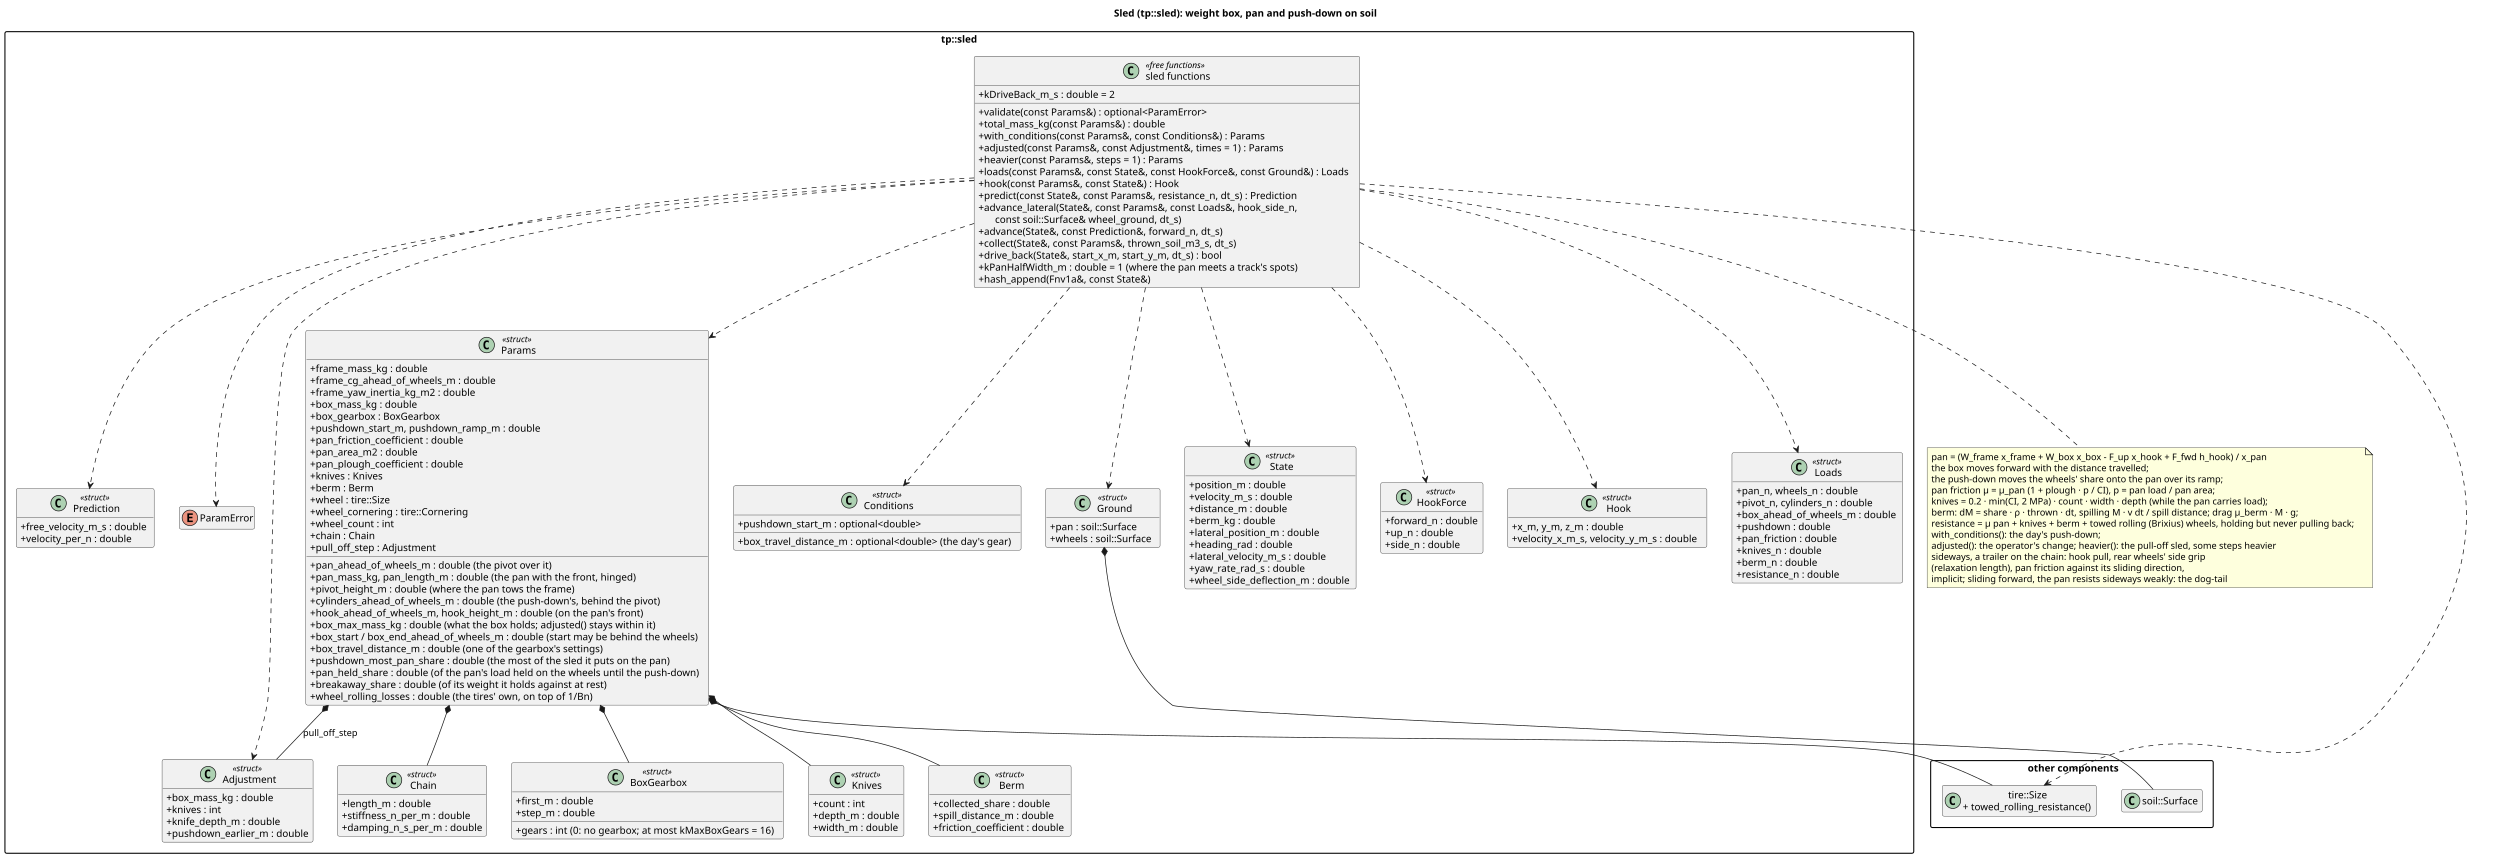
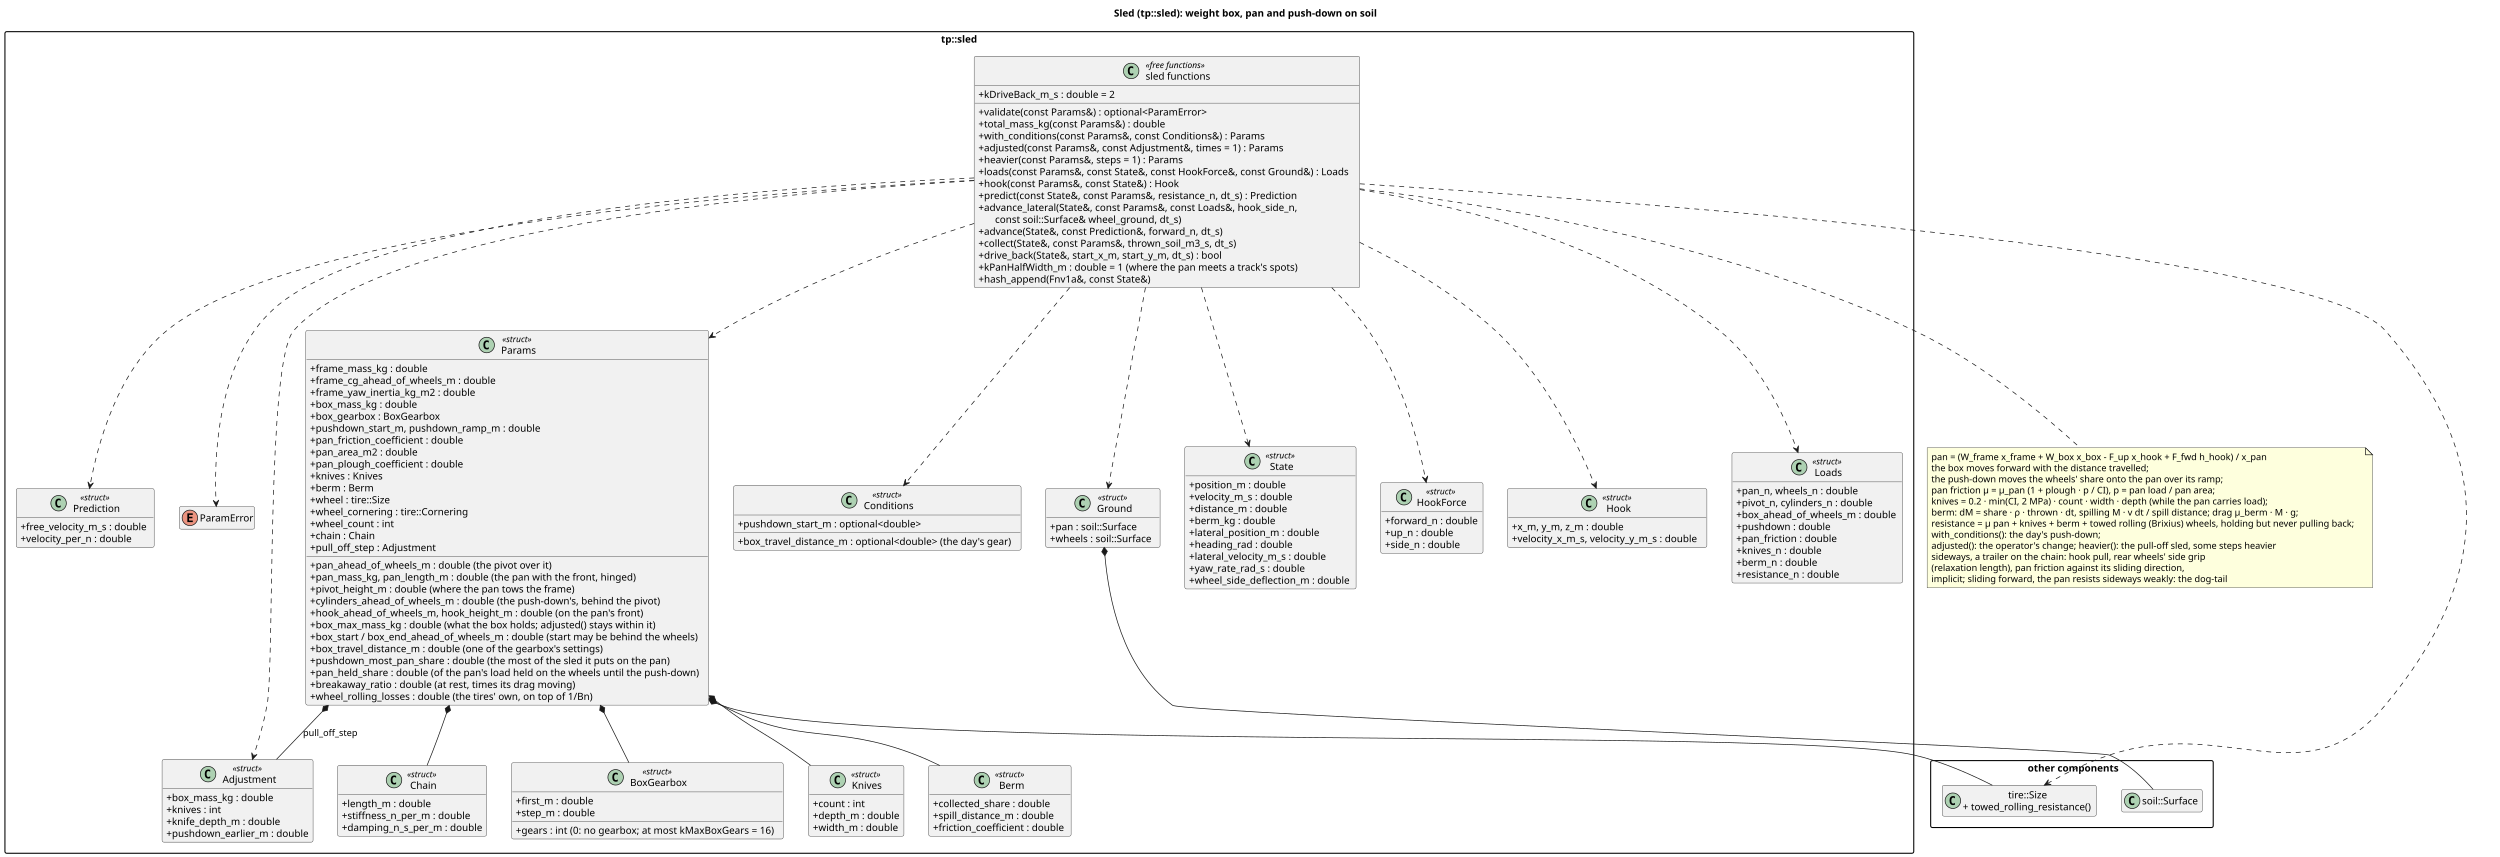
<svg xmlns="http://www.w3.org/2000/svg" contentStyleType="text/css" height="1216px" preserveAspectRatio="none" style="width:3548px;height:1216px;background:#FFFFFF;" version="1.1" viewBox="0 0 3548 1216" width="3548px" zoomAndPan="magnify">
  <defs />
  <g>
    <text fill="#000000" font-family="sans-serif" font-size="14" font-weight="bold" lengthAdjust="spacing" textLength="372.244" x="1580.918" y="23.562">Sled (tp::sled): weight box, pan and push-down on soil</text>
    <g id="cluster_other components">
      <rect fill="none" height="95" rx="2.5" ry="2.5" style="stroke:#000000;stroke-width:1.5;" width="401" x="2740" y="1079.439" />
      <text fill="#000000" font-family="sans-serif" font-size="14" font-weight="bold" lengthAdjust="spacing" textLength="125.535" x="2877.732" y="1095.002">other components</text>
    </g>
    <g id="cluster_tp::sled">
      <rect fill="none" height="1166" rx="2.5" ry="2.5" style="stroke:#000000;stroke-width:1.5;" width="2709" x="7" y="44.94" />
      <text fill="#000000" font-family="sans-serif" font-size="14" font-weight="bold" lengthAdjust="spacing" textLength="52.103" x="1335.448" y="60.502">tp::sled</text>
    </g>
    <g id="elem_Surface">
      <rect codeLine="7" fill="#F1F1F1" height="32" id="Surface" rx="2.5" ry="2.5" style="stroke:#181818;stroke-width:0.5;" width="114.366" x="3011" y="1120.439" />
      <ellipse cx="3026" cy="1136.439" fill="#ADD1B2" rx="11" ry="11" style="stroke:#181818;stroke-width:1.0;" />
      <path d="M3028.969,1142.08 Q3028.391,1142.377 3027.75,1142.518 Q3027.109,1142.674 3026.406,1142.674 Q3023.906,1142.674 3022.578,1141.033 Q3021.266,1139.377 3021.266,1136.252 Q3021.266,1133.127 3022.578,1131.471 Q3023.906,1129.814 3026.406,1129.814 Q3027.109,1129.814 3027.75,1129.971 Q3028.406,1130.127 3028.969,1130.424 L3028.969,1133.143 Q3028.344,1132.564 3027.75,1132.299 Q3027.156,1132.018 3026.531,1132.018 Q3025.188,1132.018 3024.5,1133.096 Q3023.812,1134.158 3023.812,1136.252 Q3023.812,1138.346 3024.5,1139.424 Q3025.188,1140.486 3026.531,1140.486 Q3027.156,1140.486 3027.75,1140.221 Q3028.344,1139.939 3028.969,1139.361 L3028.969,1142.08 Z " fill="#000000" />
      <text fill="#000000" font-family="sans-serif" font-size="14" lengthAdjust="spacing" textLength="82.366" x="3040" y="1141.532">soil::Surface</text>
    </g>
    <g id="elem_Tire">
      <rect codeLine="8" fill="#F1F1F1" height="43.879" id="Tire" rx="2.5" ry="2.5" style="stroke:#181818;stroke-width:0.5;" width="218.519" x="2756.5" y="1114.439" />
      <ellipse cx="2771.5" cy="1136.379" fill="#ADD1B2" rx="11" ry="11" style="stroke:#181818;stroke-width:1.0;" />
      <path d="M2774.469,1142.02 Q2773.891,1142.316 2773.25,1142.457 Q2772.609,1142.613 2771.906,1142.613 Q2769.406,1142.613 2768.078,1140.973 Q2766.766,1139.316 2766.766,1136.191 Q2766.766,1133.066 2768.078,1131.41 Q2769.406,1129.754 2771.906,1129.754 Q2772.609,1129.754 2773.25,1129.91 Q2773.906,1130.066 2774.469,1130.363 L2774.469,1133.082 Q2773.844,1132.504 2773.25,1132.238 Q2772.656,1131.957 2772.031,1131.957 Q2770.688,1131.957 2770,1133.035 Q2769.312,1134.098 2769.312,1136.191 Q2769.312,1138.285 2770,1139.363 Q2770.688,1140.426 2772.031,1140.426 Q2772.656,1140.426 2773.25,1140.16 Q2773.844,1139.879 2774.469,1139.301 L2774.469,1142.02 Z " fill="#000000" />
      <text fill="#000000" font-family="sans-serif" font-size="14" lengthAdjust="spacing" textLength="57.736" x="2849.891" y="1133.002">tire::Size</text>
      <text fill="#000000" font-family="sans-serif" font-size="14" lengthAdjust="spacing" textLength="186.519" x="2785.5" y="1149.941">+ towed_rolling_resistance()</text>
    </g>
    <g id="elem_Params">
      <rect codeLine="12" fill="#F1F1F1" height="531.764" id="Params" rx="2.5" ry="2.5" style="stroke:#181818;stroke-width:0.5;" width="571.528" x="434" y="468.94" />
      <ellipse cx="690.72" cy="489.669" fill="#ADD1B2" rx="11" ry="11" style="stroke:#181818;stroke-width:1.0;" />
      <path d="M693.689,495.31 Q693.111,495.606 692.47,495.747 Q691.83,495.903 691.126,495.903 Q688.626,495.903 687.298,494.263 Q685.986,492.606 685.986,489.481 Q685.986,486.356 687.298,484.7 Q688.626,483.044 691.126,483.044 Q691.83,483.044 692.47,483.2 Q693.126,483.356 693.689,483.653 L693.689,486.372 Q693.064,485.794 692.47,485.528 Q691.876,485.247 691.251,485.247 Q689.908,485.247 689.22,486.325 Q688.533,487.388 688.533,489.481 Q688.533,491.575 689.22,492.653 Q689.908,493.716 691.251,493.716 Q691.876,493.716 692.47,493.45 Q693.064,493.169 693.689,492.591 L693.689,495.31 Z " fill="#000000" />
      <text fill="#000000" font-family="sans-serif" font-size="12" font-style="italic" lengthAdjust="spacing" textLength="46.676" x="712.676" y="485.565">«struct»</text>
      <text fill="#000000" font-family="sans-serif" font-size="14" lengthAdjust="spacing" textLength="49.588" x="711.22" y="502.022">Params</text>
      <line style="stroke:#181818;stroke-width:0.5;" x1="435" x2="1004.528" y1="510.398" y2="510.398" />
      <text fill="#000000" font-family="sans-serif" font-size="14" lengthAdjust="spacing" textLength="169.224" x="440" y="527.961">+frame_mass_kg : double</text>
      <text fill="#000000" font-family="sans-serif" font-size="14" lengthAdjust="spacing" textLength="267.203" x="440" y="544.9">+frame_cg_ahead_of_wheels_m : double</text>
      <text fill="#000000" font-family="sans-serif" font-size="14" lengthAdjust="spacing" textLength="236.004" x="440" y="561.84">+frame_yaw_inertia_kg_m2 : double</text>
      <text fill="#000000" font-family="sans-serif" font-size="14" lengthAdjust="spacing" textLength="155.094" x="440" y="578.779">+box_mass_kg : double</text>
      <text fill="#000000" font-family="sans-serif" font-size="14" lengthAdjust="spacing" textLength="188.2" x="440" y="595.719">+box_gearbox : BoxGearbox</text>
      <text fill="#000000" font-family="sans-serif" font-size="14" lengthAdjust="spacing" textLength="326.655" x="440" y="612.658">+pushdown_start_m, pushdown_ramp_m : double</text>
      <text fill="#000000" font-family="sans-serif" font-size="14" lengthAdjust="spacing" textLength="221.204" x="440" y="629.598">+pan_friction_coefficient : double</text>
      <text fill="#000000" font-family="sans-serif" font-size="14" lengthAdjust="spacing" textLength="153.973" x="440" y="646.537">+pan_area_m2 : double</text>
      <text fill="#000000" font-family="sans-serif" font-size="14" lengthAdjust="spacing" textLength="220.227" x="440" y="663.477">+pan_plough_coefficient : double</text>
      <text fill="#000000" font-family="sans-serif" font-size="14" lengthAdjust="spacing" textLength="108.425" x="440" y="680.416">+knives : Knives</text>
      <text fill="#000000" font-family="sans-serif" font-size="14" lengthAdjust="spacing" textLength="90.296" x="440" y="697.356">+berm : Berm</text>
      <text fill="#000000" font-family="sans-serif" font-size="14" lengthAdjust="spacing" textLength="118.357" x="440" y="714.295">+wheel : tire::Size</text>
      <text fill="#000000" font-family="sans-serif" font-size="14" lengthAdjust="spacing" textLength="225.935" x="440" y="731.234">+wheel_cornering : tire::Cornering</text>
      <text fill="#000000" font-family="sans-serif" font-size="14" lengthAdjust="spacing" textLength="120.77" x="440" y="748.174">+wheel_count : int</text>
      <text fill="#000000" font-family="sans-serif" font-size="14" lengthAdjust="spacing" textLength="94.999" x="440" y="765.113">+chain : Chain</text>
      <text fill="#000000" font-family="sans-serif" font-size="14" lengthAdjust="spacing" textLength="180.182" x="440" y="782.053">+pull_off_step : Adjustment</text>
      <line style="stroke:#181818;stroke-width:0.5;" x1="435" x2="1004.528" y1="789.43" y2="789.43" />
      <text fill="#000000" font-family="sans-serif" font-size="14" lengthAdjust="spacing" textLength="347.655" x="440" y="806.992">+pan_ahead_of_wheels_m : double (the pivot over it)</text>
      <text fill="#000000" font-family="sans-serif" font-size="14" lengthAdjust="spacing" textLength="463.449" x="440" y="823.932">+pan_mass_kg, pan_length_m : double (the pan with the front, hinged)</text>
      <text fill="#000000" font-family="sans-serif" font-size="14" lengthAdjust="spacing" textLength="378.13" x="440" y="840.871">+pivot_height_m : double (where the pan tows the frame)</text>
      <text fill="#000000" font-family="sans-serif" font-size="14" lengthAdjust="spacing" textLength="507.076" x="440" y="857.811">+cylinders_ahead_of_wheels_m : double (the push-down's, behind the pivot)</text>
      <text fill="#000000" font-family="sans-serif" font-size="14" lengthAdjust="spacing" textLength="476.916" x="440" y="874.75">+hook_ahead_of_wheels_m, hook_height_m : double (on the pan's front)</text>
      <text fill="#000000" font-family="sans-serif" font-size="14" lengthAdjust="spacing" textLength="498.463" x="440" y="891.689">+box_max_mass_kg : double (what the box holds; adjusted() stays within it)</text>
      <text fill="#000000" font-family="sans-serif" font-size="14" lengthAdjust="spacing" textLength="556.445" x="440" y="908.629">+box_start / box_end_ahead_of_wheels_m : double (start may be behind the wheels)</text>
      <text fill="#000000" font-family="sans-serif" font-size="14" lengthAdjust="spacing" textLength="423.678" x="440" y="925.568">+box_travel_distance_m : double (one of the gearbox's settings)</text>
      <text fill="#000000" font-family="sans-serif" font-size="14" lengthAdjust="spacing" textLength="513.734" x="440" y="942.508">+pushdown_most_pan_share : double (the most of the sled it puts on the pan)</text>
      <text fill="#000000" font-family="sans-serif" font-size="14" lengthAdjust="spacing" textLength="559.528" x="440" y="959.447">+pan_held_share : double (of the pan's load held on the wheels until the push-down)</text>
-       <text fill="#000000" font-family="sans-serif" font-size="14" lengthAdjust="spacing" textLength="427.369" x="440" y="976.387">+breakaway_share : double (of its weight it holds against at rest)</text>
+       <text fill="#000000" font-family="sans-serif" font-size="14" lengthAdjust="spacing" textLength="380.946" x="440" y="976.387">+breakaway_ratio : double (at rest, times its drag moving)</text>
      <text fill="#000000" font-family="sans-serif" font-size="14" lengthAdjust="spacing" textLength="405.474" x="440" y="993.326">+wheel_rolling_losses : double (the tires' own, on top of 1/Bn)</text>
    </g>
    <g id="elem_BoxGearbox">
      <rect codeLine="42" fill="#F1F1F1" height="108.277" id="BoxGearbox" rx="2.5" ry="2.5" style="stroke:#181818;stroke-width:0.5;" width="385.509" x="726" y="1082.439" />
      <ellipse cx="873.731" cy="1103.169" fill="#ADD1B2" rx="11" ry="11" style="stroke:#181818;stroke-width:1.0;" />
      <path d="M876.7,1108.81 Q876.122,1109.106 875.481,1109.247 Q874.841,1109.403 874.138,1109.403 Q871.638,1109.403 870.31,1107.763 Q868.997,1106.106 868.997,1102.981 Q868.997,1099.856 870.31,1098.2 Q871.638,1096.544 874.138,1096.544 Q874.841,1096.544 875.481,1096.7 Q876.138,1096.856 876.7,1097.153 L876.7,1099.872 Q876.075,1099.294 875.481,1099.028 Q874.888,1098.747 874.263,1098.747 Q872.919,1098.747 872.231,1099.825 Q871.544,1100.888 871.544,1102.981 Q871.544,1105.075 872.231,1106.153 Q872.919,1107.216 874.263,1107.216 Q874.888,1107.216 875.481,1106.95 Q876.075,1106.669 876.7,1106.091 L876.7,1108.81 Z " fill="#000000" />
      <text fill="#000000" font-family="sans-serif" font-size="12" font-style="italic" lengthAdjust="spacing" textLength="46.676" x="911.667" y="1099.064">«struct»</text>
      <text fill="#000000" font-family="sans-serif" font-size="14" lengthAdjust="spacing" textLength="81.546" x="894.231" y="1115.522">BoxGearbox</text>
      <line style="stroke:#181818;stroke-width:0.5;" x1="727" x2="1110.509" y1="1123.898" y2="1123.898" />
      <text fill="#000000" font-family="sans-serif" font-size="14" lengthAdjust="spacing" textLength="111.002" x="732" y="1141.461">+first_m : double</text>
      <text fill="#000000" font-family="sans-serif" font-size="14" lengthAdjust="spacing" textLength="113.894" x="732" y="1158.4">+step_m : double</text>
      <line style="stroke:#181818;stroke-width:0.5;" x1="727" x2="1110.509" y1="1165.777" y2="1165.777" />
      <text fill="#000000" font-family="sans-serif" font-size="14" lengthAdjust="spacing" textLength="373.509" x="732" y="1183.34">+gears : int (0: no gearbox; at most kMaxBoxGears = 16)</text>
    </g>
    <g id="elem_Knives">
      <rect codeLine="47" fill="#F1F1F1" height="100.277" id="Knives" rx="2.5" ry="2.5" style="stroke:#181818;stroke-width:0.5;" width="135.355" x="1147.5" y="1086.439" />
      <ellipse cx="1188.99" cy="1107.169" fill="#ADD1B2" rx="11" ry="11" style="stroke:#181818;stroke-width:1.0;" />
      <path d="M1191.958,1112.81 Q1191.38,1113.106 1190.74,1113.247 Q1190.099,1113.403 1189.396,1113.403 Q1186.896,1113.403 1185.568,1111.763 Q1184.255,1110.106 1184.255,1106.981 Q1184.255,1103.856 1185.568,1102.2 Q1186.896,1100.544 1189.396,1100.544 Q1190.099,1100.544 1190.74,1100.7 Q1191.396,1100.856 1191.958,1101.153 L1191.958,1103.872 Q1191.333,1103.294 1190.74,1103.028 Q1190.146,1102.747 1189.521,1102.747 Q1188.177,1102.747 1187.49,1103.825 Q1186.802,1104.888 1186.802,1106.981 Q1186.802,1109.075 1187.49,1110.153 Q1188.177,1111.216 1189.521,1111.216 Q1190.146,1111.216 1190.74,1110.95 Q1191.333,1110.669 1191.958,1110.091 L1191.958,1112.81 Z " fill="#000000" />
      <text fill="#000000" font-family="sans-serif" font-size="12" font-style="italic" lengthAdjust="spacing" textLength="46.676" x="1207.783" y="1103.064">«struct»</text>
      <text fill="#000000" font-family="sans-serif" font-size="14" lengthAdjust="spacing" textLength="44.488" x="1208.876" y="1119.522">Knives</text>
      <line style="stroke:#181818;stroke-width:0.5;" x1="1148.5" x2="1281.854" y1="1127.898" y2="1127.898" />
      <text fill="#000000" font-family="sans-serif" font-size="14" lengthAdjust="spacing" textLength="74.936" x="1153.5" y="1145.461">+count : int</text>
      <text fill="#000000" font-family="sans-serif" font-size="14" lengthAdjust="spacing" textLength="123.355" x="1153.5" y="1162.4">+depth_m : double</text>
      <text fill="#000000" font-family="sans-serif" font-size="14" lengthAdjust="spacing" textLength="121.468" x="1153.5" y="1179.34">+width_m : double</text>
    </g>
    <g id="elem_Berm">
      <rect codeLine="52" fill="#F1F1F1" height="100.277" id="Berm" rx="2.5" ry="2.5" style="stroke:#181818;stroke-width:0.5;" width="202.114" x="1318" y="1086.439" />
      <ellipse cx="1393.469" cy="1107.169" fill="#ADD1B2" rx="11" ry="11" style="stroke:#181818;stroke-width:1.0;" />
      <path d="M1396.438,1112.81 Q1395.86,1113.106 1395.219,1113.247 Q1394.579,1113.403 1393.876,1113.403 Q1391.376,1113.403 1390.047,1111.763 Q1388.735,1110.106 1388.735,1106.981 Q1388.735,1103.856 1390.047,1102.2 Q1391.376,1100.544 1393.876,1100.544 Q1394.579,1100.544 1395.219,1100.7 Q1395.876,1100.856 1396.438,1101.153 L1396.438,1103.872 Q1395.813,1103.294 1395.219,1103.028 Q1394.626,1102.747 1394.001,1102.747 Q1392.657,1102.747 1391.969,1103.825 Q1391.282,1104.888 1391.282,1106.981 Q1391.282,1109.075 1391.969,1110.153 Q1392.657,1111.216 1394.001,1111.216 Q1394.626,1111.216 1395.219,1110.95 Q1395.813,1110.669 1396.438,1110.091 L1396.438,1112.81 Z " fill="#000000" />
      <text fill="#000000" font-family="sans-serif" font-size="12" font-style="italic" lengthAdjust="spacing" textLength="46.676" x="1411.969" y="1103.064">«struct»</text>
      <text fill="#000000" font-family="sans-serif" font-size="14" lengthAdjust="spacing" textLength="34.856" x="1417.879" y="1119.522">Berm</text>
      <line style="stroke:#181818;stroke-width:0.5;" x1="1319" x2="1519.114" y1="1127.898" y2="1127.898" />
      <text fill="#000000" font-family="sans-serif" font-size="14" lengthAdjust="spacing" textLength="170.536" x="1324" y="1145.461">+collected_share : double</text>
      <text fill="#000000" font-family="sans-serif" font-size="14" lengthAdjust="spacing" textLength="173.934" x="1324" y="1162.4">+spill_distance_m : double</text>
      <text fill="#000000" font-family="sans-serif" font-size="14" lengthAdjust="spacing" textLength="190.114" x="1324" y="1179.34">+friction_coefficient : double</text>
    </g>
    <g id="elem_Adjustment">
      <rect codeLine="57" fill="#F1F1F1" height="117.217" id="Adjustment" rx="2.5" ry="2.5" style="stroke:#181818;stroke-width:0.5;" width="214.296" x="230" y="1077.939" />
      <ellipse cx="295.324" cy="1098.669" fill="#ADD1B2" rx="11" ry="11" style="stroke:#181818;stroke-width:1.0;" />
      <path d="M298.293,1104.31 Q297.715,1104.606 297.074,1104.747 Q296.434,1104.903 295.731,1104.903 Q293.231,1104.903 291.902,1103.263 Q290.59,1101.606 290.59,1098.481 Q290.59,1095.356 291.902,1093.7 Q293.231,1092.044 295.731,1092.044 Q296.434,1092.044 297.074,1092.2 Q297.731,1092.356 298.293,1092.653 L298.293,1095.372 Q297.668,1094.794 297.074,1094.528 Q296.481,1094.247 295.856,1094.247 Q294.512,1094.247 293.824,1095.325 Q293.137,1096.388 293.137,1098.481 Q293.137,1100.575 293.824,1101.653 Q294.512,1102.716 295.856,1102.716 Q296.481,1102.716 297.074,1102.45 Q297.668,1102.169 298.293,1101.591 L298.293,1104.31 Z " fill="#000000" />
      <text fill="#000000" font-family="sans-serif" font-size="12" font-style="italic" lengthAdjust="spacing" textLength="46.676" x="330.06" y="1094.564">«struct»</text>
      <text fill="#000000" font-family="sans-serif" font-size="14" lengthAdjust="spacing" textLength="75.147" x="315.824" y="1111.022">Adjustment</text>
      <line style="stroke:#181818;stroke-width:0.5;" x1="231" x2="443.296" y1="1119.398" y2="1119.398" />
      <text fill="#000000" font-family="sans-serif" font-size="14" lengthAdjust="spacing" textLength="155.094" x="236" y="1136.961">+box_mass_kg : double</text>
      <text fill="#000000" font-family="sans-serif" font-size="14" lengthAdjust="spacing" textLength="80.179" x="236" y="1153.9">+knives : int</text>
      <text fill="#000000" font-family="sans-serif" font-size="14" lengthAdjust="spacing" textLength="162.429" x="236" y="1170.84">+knife_depth_m : double</text>
      <text fill="#000000" font-family="sans-serif" font-size="14" lengthAdjust="spacing" textLength="202.296" x="236" y="1187.779">+pushdown_earlier_m : double</text>
    </g>
    <g id="elem_Chain">
      <rect codeLine="63" fill="#F1F1F1" height="100.277" id="Chain" rx="2.5" ry="2.5" style="stroke:#181818;stroke-width:0.5;" width="211.527" x="479" y="1086.439" />
      <ellipse cx="559.176" cy="1107.169" fill="#ADD1B2" rx="11" ry="11" style="stroke:#181818;stroke-width:1.0;" />
      <path d="M562.144,1112.81 Q561.566,1113.106 560.926,1113.247 Q560.285,1113.403 559.582,1113.403 Q557.082,1113.403 555.754,1111.763 Q554.441,1110.106 554.441,1106.981 Q554.441,1103.856 555.754,1102.2 Q557.082,1100.544 559.582,1100.544 Q560.285,1100.544 560.926,1100.7 Q561.582,1100.856 562.144,1101.153 L562.144,1103.872 Q561.519,1103.294 560.926,1103.028 Q560.332,1102.747 559.707,1102.747 Q558.363,1102.747 557.676,1103.825 Q556.988,1104.888 556.988,1106.981 Q556.988,1109.075 557.676,1110.153 Q558.363,1111.216 559.707,1111.216 Q560.332,1111.216 560.926,1110.95 Q561.519,1110.669 562.144,1110.091 L562.144,1112.81 Z " fill="#000000" />
      <text fill="#000000" font-family="sans-serif" font-size="12" font-style="italic" lengthAdjust="spacing" textLength="46.676" x="577.676" y="1103.064">«struct»</text>
      <text fill="#000000" font-family="sans-serif" font-size="14" lengthAdjust="spacing" textLength="38.028" x="582" y="1119.522">Chain</text>
      <line style="stroke:#181818;stroke-width:0.5;" x1="480" x2="689.527" y1="1127.898" y2="1127.898" />
      <text fill="#000000" font-family="sans-serif" font-size="14" lengthAdjust="spacing" textLength="126.458" x="485" y="1145.461">+length_m : double</text>
      <text fill="#000000" font-family="sans-serif" font-size="14" lengthAdjust="spacing" textLength="185.172" x="485" y="1162.4">+stiffness_n_per_m : double</text>
      <text fill="#000000" font-family="sans-serif" font-size="14" lengthAdjust="spacing" textLength="199.527" x="485" y="1179.34">+damping_n_s_per_m : double</text>
    </g>
    <g id="elem_Conditions">
      <rect codeLine="68" fill="#F1F1F1" height="91.338" id="Conditions" rx="2.5" ry="2.5" style="stroke:#181818;stroke-width:0.5;" width="408.122" x="1041" y="689.439" />
      <ellipse cx="1205.37" cy="710.169" fill="#ADD1B2" rx="11" ry="11" style="stroke:#181818;stroke-width:1.0;" />
      <path d="M1208.339,715.81 Q1207.761,716.106 1207.12,716.247 Q1206.479,716.403 1205.776,716.403 Q1203.276,716.403 1201.948,714.763 Q1200.636,713.106 1200.636,709.981 Q1200.636,706.856 1201.948,705.2 Q1203.276,703.544 1205.776,703.544 Q1206.479,703.544 1207.12,703.7 Q1207.776,703.856 1208.339,704.153 L1208.339,706.872 Q1207.714,706.294 1207.12,706.028 Q1206.526,705.747 1205.901,705.747 Q1204.558,705.747 1203.87,706.825 Q1203.183,707.888 1203.183,709.981 Q1203.183,712.075 1203.87,713.153 Q1204.558,714.216 1205.901,714.216 Q1206.526,714.216 1207.12,713.95 Q1207.714,713.669 1208.339,713.091 L1208.339,715.81 Z " fill="#000000" />
      <text fill="#000000" font-family="sans-serif" font-size="12" font-style="italic" lengthAdjust="spacing" textLength="46.676" x="1237.973" y="706.064">«struct»</text>
      <text fill="#000000" font-family="sans-serif" font-size="14" lengthAdjust="spacing" textLength="70.882" x="1225.87" y="722.521">Conditions</text>
      <line style="stroke:#181818;stroke-width:0.5;" x1="1042" x2="1448.122" y1="730.898" y2="730.898" />
      <text fill="#000000" font-family="sans-serif" font-size="14" lengthAdjust="spacing" textLength="261.851" x="1047" y="748.461">+pushdown_start_m : optional&lt;double&gt;</text>
      <line style="stroke:#181818;stroke-width:0.5;" x1="1042" x2="1448.122" y1="755.838" y2="755.838" />
      <text fill="#000000" font-family="sans-serif" font-size="14" lengthAdjust="spacing" textLength="396.122" x="1047" y="773.4">+box_travel_distance_m : optional&lt;double&gt; (the day's gear)</text>
    </g>
    <g id="elem_Ground">
      <rect codeLine="72" fill="#F1F1F1" height="83.338" id="Ground" rx="2.5" ry="2.5" style="stroke:#181818;stroke-width:0.5;" width="162.377" x="1484" y="693.439" />
      <ellipse cx="1536.322" cy="714.169" fill="#ADD1B2" rx="11" ry="11" style="stroke:#181818;stroke-width:1.0;" />
      <path d="M1539.291,719.81 Q1538.713,720.106 1538.072,720.247 Q1537.432,720.403 1536.728,720.403 Q1534.228,720.403 1532.9,718.763 Q1531.588,717.106 1531.588,713.981 Q1531.588,710.856 1532.9,709.2 Q1534.228,707.544 1536.728,707.544 Q1537.432,707.544 1538.072,707.7 Q1538.728,707.856 1539.291,708.153 L1539.291,710.872 Q1538.666,710.294 1538.072,710.028 Q1537.478,709.747 1536.853,709.747 Q1535.51,709.747 1534.822,710.825 Q1534.135,711.888 1534.135,713.981 Q1534.135,716.075 1534.822,717.153 Q1535.51,718.216 1536.853,718.216 Q1537.478,718.216 1538.072,717.95 Q1538.666,717.669 1539.291,717.091 L1539.291,719.81 Z " fill="#000000" />
      <text fill="#000000" font-family="sans-serif" font-size="12" font-style="italic" lengthAdjust="spacing" textLength="46.676" x="1558.101" y="710.064">«struct»</text>
      <text fill="#000000" font-family="sans-serif" font-size="14" lengthAdjust="spacing" textLength="49.232" x="1556.822" y="726.521">Ground</text>
      <line style="stroke:#181818;stroke-width:0.5;" x1="1485" x2="1645.377" y1="734.898" y2="734.898" />
      <text fill="#000000" font-family="sans-serif" font-size="14" lengthAdjust="spacing" textLength="128.242" x="1490" y="752.461">+pan : soil::Surface</text>
      <text fill="#000000" font-family="sans-serif" font-size="14" lengthAdjust="spacing" textLength="150.377" x="1490" y="769.4">+wheels : soil::Surface</text>
    </g>
    <g id="elem_State">
      <rect codeLine="76" fill="#F1F1F1" height="201.914" id="State" rx="2.5" ry="2.5" style="stroke:#181818;stroke-width:0.5;" width="243.027" x="1681.5" y="633.939" />
      <ellipse cx="1777.426" cy="654.669" fill="#ADD1B2" rx="11" ry="11" style="stroke:#181818;stroke-width:1.0;" />
      <path d="M1780.395,660.31 Q1779.816,660.606 1779.176,660.747 Q1778.535,660.903 1777.832,660.903 Q1775.332,660.903 1774.004,659.263 Q1772.691,657.606 1772.691,654.481 Q1772.691,651.356 1774.004,649.7 Q1775.332,648.044 1777.832,648.044 Q1778.535,648.044 1779.176,648.2 Q1779.832,648.356 1780.395,648.653 L1780.395,651.372 Q1779.77,650.794 1779.176,650.528 Q1778.582,650.247 1777.957,650.247 Q1776.613,650.247 1775.926,651.325 Q1775.238,652.388 1775.238,654.481 Q1775.238,656.575 1775.926,657.653 Q1776.613,658.716 1777.957,658.716 Q1778.582,658.716 1779.176,658.45 Q1779.77,658.169 1780.395,657.591 L1780.395,660.31 Z " fill="#000000" />
      <text fill="#000000" font-family="sans-serif" font-size="12" font-style="italic" lengthAdjust="spacing" textLength="46.676" x="1795.926" y="650.564">«struct»</text>
      <text fill="#000000" font-family="sans-serif" font-size="14" lengthAdjust="spacing" textLength="34.166" x="1802.181" y="667.021">State</text>
      <line style="stroke:#181818;stroke-width:0.5;" x1="1682.5" x2="1923.527" y1="675.398" y2="675.398" />
      <text fill="#000000" font-family="sans-serif" font-size="14" lengthAdjust="spacing" textLength="137.573" x="1687.5" y="692.961">+position_m : double</text>
      <text fill="#000000" font-family="sans-serif" font-size="14" lengthAdjust="spacing" textLength="150.616" x="1687.5" y="709.9">+velocity_m_s : double</text>
      <text fill="#000000" font-family="sans-serif" font-size="14" lengthAdjust="spacing" textLength="141.415" x="1687.5" y="726.84">+distance_m : double</text>
      <text fill="#000000" font-family="sans-serif" font-size="14" lengthAdjust="spacing" textLength="123.464" x="1687.5" y="743.779">+berm_kg : double</text>
      <text fill="#000000" font-family="sans-serif" font-size="14" lengthAdjust="spacing" textLength="184.475" x="1687.5" y="760.719">+lateral_position_m : double</text>
      <text fill="#000000" font-family="sans-serif" font-size="14" lengthAdjust="spacing" textLength="147.752" x="1687.5" y="777.658">+heading_rad : double</text>
      <text fill="#000000" font-family="sans-serif" font-size="14" lengthAdjust="spacing" textLength="197.518" x="1687.5" y="794.598">+lateral_velocity_m_s : double</text>
      <text fill="#000000" font-family="sans-serif" font-size="14" lengthAdjust="spacing" textLength="167.85" x="1687.5" y="811.537">+yaw_rate_rad_s : double</text>
      <text fill="#000000" font-family="sans-serif" font-size="14" lengthAdjust="spacing" textLength="231.027" x="1687.5" y="828.477">+wheel_side_deflection_m : double</text>
    </g>
    <g id="elem_HookForce">
      <rect codeLine="87" fill="#F1F1F1" height="100.277" id="HookForce" rx="2.5" ry="2.5" style="stroke:#181818;stroke-width:0.5;" width="145.205" x="1959.5" y="684.939" />
      <ellipse cx="1992.607" cy="705.669" fill="#ADD1B2" rx="11" ry="11" style="stroke:#181818;stroke-width:1.0;" />
      <path d="M1995.576,711.31 Q1994.998,711.606 1994.357,711.747 Q1993.717,711.903 1993.014,711.903 Q1990.514,711.903 1989.185,710.263 Q1987.873,708.606 1987.873,705.481 Q1987.873,702.356 1989.185,700.7 Q1990.514,699.044 1993.014,699.044 Q1993.717,699.044 1994.357,699.2 Q1995.014,699.356 1995.576,699.653 L1995.576,702.372 Q1994.951,701.794 1994.357,701.528 Q1993.764,701.247 1993.139,701.247 Q1991.795,701.247 1991.107,702.325 Q1990.42,703.388 1990.42,705.481 Q1990.42,707.575 1991.107,708.653 Q1991.795,709.716 1993.139,709.716 Q1993.764,709.716 1994.357,709.45 Q1994.951,709.169 1995.576,708.591 L1995.576,711.31 Z " fill="#000000" />
      <text fill="#000000" font-family="sans-serif" font-size="12" font-style="italic" lengthAdjust="spacing" textLength="46.676" x="2023.777" y="701.564">«struct»</text>
      <text fill="#000000" font-family="sans-serif" font-size="14" lengthAdjust="spacing" textLength="72.967" x="2010.631" y="718.021">HookForce</text>
      <line style="stroke:#181818;stroke-width:0.5;" x1="1960.5" x2="2103.705" y1="726.398" y2="726.398" />
      <text fill="#000000" font-family="sans-serif" font-size="14" lengthAdjust="spacing" textLength="133.205" x="1965.5" y="743.961">+forward_n : double</text>
      <text fill="#000000" font-family="sans-serif" font-size="14" lengthAdjust="spacing" textLength="98.048" x="1965.5" y="760.9">+up_n : double</text>
      <text fill="#000000" font-family="sans-serif" font-size="14" lengthAdjust="spacing" textLength="108.712" x="1965.5" y="777.84">+side_n : double</text>
    </g>
    <g id="elem_Hook">
      <rect codeLine="92" fill="#F1F1F1" height="83.338" id="Hook" rx="2.5" ry="2.5" style="stroke:#181818;stroke-width:0.5;" width="282.942" x="2139.5" y="693.439" />
      <ellipse cx="2255.383" cy="714.169" fill="#ADD1B2" rx="11" ry="11" style="stroke:#181818;stroke-width:1.0;" />
      <path d="M2258.352,719.81 Q2257.774,720.106 2257.133,720.247 Q2256.493,720.403 2255.79,720.403 Q2253.29,720.403 2251.961,718.763 Q2250.649,717.106 2250.649,713.981 Q2250.649,710.856 2251.961,709.2 Q2253.29,707.544 2255.79,707.544 Q2256.493,707.544 2257.133,707.7 Q2257.79,707.856 2258.352,708.153 L2258.352,710.872 Q2257.727,710.294 2257.133,710.028 Q2256.54,709.747 2255.915,709.747 Q2254.571,709.747 2253.883,710.825 Q2253.196,711.888 2253.196,713.981 Q2253.196,716.075 2253.883,717.153 Q2254.571,718.216 2255.915,718.216 Q2256.54,718.216 2257.133,717.95 Q2257.727,717.669 2258.352,717.091 L2258.352,719.81 Z " fill="#000000" />
      <text fill="#000000" font-family="sans-serif" font-size="12" font-style="italic" lengthAdjust="spacing" textLength="46.676" x="2273.883" y="710.064">«struct»</text>
      <text fill="#000000" font-family="sans-serif" font-size="14" lengthAdjust="spacing" textLength="34.877" x="2279.783" y="726.521">Hook</text>
      <line style="stroke:#181818;stroke-width:0.5;" x1="2140.5" x2="2421.442" y1="734.898" y2="734.898" />
      <text fill="#000000" font-family="sans-serif" font-size="14" lengthAdjust="spacing" textLength="161.67" x="2145.5" y="752.461">+x_m, y_m, z_m : double</text>
      <text fill="#000000" font-family="sans-serif" font-size="14" lengthAdjust="spacing" textLength="270.942" x="2145.5" y="769.4">+velocity_x_m_s, velocity_y_m_s : double</text>
    </g>
    <g id="elem_Loads">
      <rect codeLine="96" fill="#F1F1F1" height="184.975" id="Loads" rx="2.5" ry="2.5" style="stroke:#181818;stroke-width:0.5;" width="242.105" x="2458" y="642.439" />
      <ellipse cx="2553.464" cy="663.169" fill="#ADD1B2" rx="11" ry="11" style="stroke:#181818;stroke-width:1.0;" />
      <path d="M2556.433,668.81 Q2555.855,669.106 2555.214,669.247 Q2554.574,669.403 2553.871,669.403 Q2551.371,669.403 2550.043,667.763 Q2548.73,666.106 2548.73,662.981 Q2548.73,659.856 2550.043,658.2 Q2551.371,656.544 2553.871,656.544 Q2554.574,656.544 2555.214,656.7 Q2555.871,656.856 2556.433,657.153 L2556.433,659.872 Q2555.808,659.294 2555.214,659.028 Q2554.621,658.747 2553.996,658.747 Q2552.652,658.747 2551.964,659.825 Q2551.277,660.888 2551.277,662.981 Q2551.277,665.075 2551.964,666.153 Q2552.652,667.216 2553.996,667.216 Q2554.621,667.216 2555.214,666.95 Q2555.808,666.669 2556.433,666.091 L2556.433,668.81 Z " fill="#000000" />
      <text fill="#000000" font-family="sans-serif" font-size="12" font-style="italic" lengthAdjust="spacing" textLength="46.676" x="2571.964" y="659.064">«struct»</text>
      <text fill="#000000" font-family="sans-serif" font-size="14" lengthAdjust="spacing" textLength="40.134" x="2575.235" y="675.521">Loads</text>
      <line style="stroke:#181818;stroke-width:0.5;" x1="2459" x2="2699.104" y1="683.898" y2="683.898" />
      <text fill="#000000" font-family="sans-serif" font-size="14" lengthAdjust="spacing" textLength="175.369" x="2464" y="701.461">+pan_n, wheels_n : double</text>
      <text fill="#000000" font-family="sans-serif" font-size="14" lengthAdjust="spacing" textLength="196.943" x="2464" y="718.4">+pivot_n, cylinders_n : double</text>
      <text fill="#000000" font-family="sans-serif" font-size="14" lengthAdjust="spacing" textLength="230.105" x="2464" y="735.34">+box_ahead_of_wheels_m : double</text>
      <text fill="#000000" font-family="sans-serif" font-size="14" lengthAdjust="spacing" textLength="135.755" x="2464" y="752.279">+pushdown : double</text>
      <text fill="#000000" font-family="sans-serif" font-size="14" lengthAdjust="spacing" textLength="144.108" x="2464" y="769.219">+pan_friction : double</text>
      <text fill="#000000" font-family="sans-serif" font-size="14" lengthAdjust="spacing" textLength="123.963" x="2464" y="786.158">+knives_n : double</text>
      <text fill="#000000" font-family="sans-serif" font-size="14" lengthAdjust="spacing" textLength="115.466" x="2464" y="803.098">+berm_n : double</text>
      <text fill="#000000" font-family="sans-serif" font-size="14" lengthAdjust="spacing" textLength="149.673" x="2464" y="820.037">+resistance_n : double</text>
    </g>
    <g id="elem_Prediction">
      <rect codeLine="106" fill="#F1F1F1" height="83.338" id="Prediction" rx="2.5" ry="2.5" style="stroke:#181818;stroke-width:0.5;" width="195.777" x="23" y="693.439" />
      <ellipse cx="83.153" cy="714.169" fill="#ADD1B2" rx="11" ry="11" style="stroke:#181818;stroke-width:1.0;" />
      <path d="M86.122,719.81 Q85.543,720.106 84.903,720.247 Q84.262,720.403 83.559,720.403 Q81.059,720.403 79.731,718.763 Q78.418,717.106 78.418,713.981 Q78.418,710.856 79.731,709.2 Q81.059,707.544 83.559,707.544 Q84.262,707.544 84.903,707.7 Q85.559,707.856 86.122,708.153 L86.122,710.872 Q85.497,710.294 84.903,710.028 Q84.309,709.747 83.684,709.747 Q82.34,709.747 81.653,710.825 Q80.965,711.888 80.965,713.981 Q80.965,716.075 81.653,717.153 Q82.34,718.216 83.684,718.216 Q84.309,718.216 84.903,717.95 Q85.497,717.669 86.122,717.091 L86.122,719.81 Z " fill="#000000" />
      <text fill="#000000" font-family="sans-serif" font-size="12" font-style="italic" lengthAdjust="spacing" textLength="46.676" x="113.801" y="710.064">«struct»</text>
      <text fill="#000000" font-family="sans-serif" font-size="14" lengthAdjust="spacing" textLength="66.972" x="103.653" y="726.521">Prediction</text>
      <line style="stroke:#181818;stroke-width:0.5;" x1="24" x2="217.777" y1="734.898" y2="734.898" />
      <text fill="#000000" font-family="sans-serif" font-size="14" lengthAdjust="spacing" textLength="183.777" x="29" y="752.461">+free_velocity_m_s : double</text>
      <text fill="#000000" font-family="sans-serif" font-size="14" lengthAdjust="spacing" textLength="161.239" x="29" y="769.4">+velocity_per_n : double</text>
    </g>
    <g id="elem_ParamError">
      <rect codeLine="110" fill="#F1F1F1" height="32" id="ParamError" rx="2.5" ry="2.5" style="stroke:#181818;stroke-width:0.5;" width="106.819" x="254.5" y="718.939" />
      <ellipse cx="269.5" cy="734.939" fill="#EB937F" rx="11" ry="11" style="stroke:#181818;stroke-width:1.0;" />
      <path d="M273.609,740.939 L265.891,740.939 L265.891,728.549 L273.609,728.549 L273.609,730.705 L268.344,730.705 L268.344,733.377 L273.109,733.377 L273.109,735.533 L268.344,735.533 L268.344,738.783 L273.609,738.783 L273.609,740.939 Z " fill="#000000" />
      <text fill="#000000" font-family="sans-serif" font-size="14" lengthAdjust="spacing" textLength="74.819" x="283.5" y="740.032">ParamError</text>
    </g>
    <g id="elem_SledFns">
      <rect codeLine="111" fill="#F1F1F1" height="328.49" id="SledFns" rx="2.5" ry="2.5" style="stroke:#181818;stroke-width:0.5;" width="547.343" x="1382.5" y="79.939" />
      <ellipse cx="1605.317" cy="100.669" fill="#ADD1B2" rx="11" ry="11" style="stroke:#181818;stroke-width:1.0;" />
      <path d="M1608.286,106.31 Q1607.708,106.606 1607.067,106.747 Q1606.427,106.903 1605.724,106.903 Q1603.224,106.903 1601.896,105.263 Q1600.583,103.606 1600.583,100.481 Q1600.583,97.356 1601.896,95.7 Q1603.224,94.044 1605.724,94.044 Q1606.427,94.044 1607.067,94.2 Q1607.724,94.356 1608.286,94.653 L1608.286,97.372 Q1607.661,96.794 1607.067,96.528 Q1606.474,96.247 1605.849,96.247 Q1604.505,96.247 1603.817,97.325 Q1603.13,98.388 1603.13,100.481 Q1603.13,102.575 1603.817,103.653 Q1604.505,104.716 1605.849,104.716 Q1606.474,104.716 1607.067,104.45 Q1607.661,104.169 1608.286,103.591 L1608.286,106.31 Z " fill="#000000" />
      <text fill="#000000" font-family="sans-serif" font-size="12" font-style="italic" lengthAdjust="spacing" textLength="93.188" x="1625.828" y="96.564">«free functions»</text>
      <text fill="#000000" font-family="sans-serif" font-size="14" lengthAdjust="spacing" textLength="93.208" x="1625.817" y="113.022">sled functions</text>
      <line style="stroke:#181818;stroke-width:0.5;" x1="1383.5" x2="1928.843" y1="121.398" y2="121.398" />
      <text fill="#000000" font-family="sans-serif" font-size="14" lengthAdjust="spacing" textLength="199.821" x="1388.5" y="138.961">+kDriveBack_m_s : double = 2</text>
      <line style="stroke:#181818;stroke-width:0.5;" x1="1383.5" x2="1928.843" y1="146.338" y2="146.338" />
      <text fill="#000000" font-family="sans-serif" font-size="14" lengthAdjust="spacing" textLength="328.446" x="1388.5" y="163.9">+validate(const Params&amp;) : optional&lt;ParamError&gt;</text>
      <text fill="#000000" font-family="sans-serif" font-size="14" lengthAdjust="spacing" textLength="268.68" x="1388.5" y="180.84">+total_mass_kg(const Params&amp;) : double</text>
      <text fill="#000000" font-family="sans-serif" font-size="14" lengthAdjust="spacing" textLength="411.332" x="1388.5" y="197.779">+with_conditions(const Params&amp;, const Conditions&amp;) : Params</text>
      <text fill="#000000" font-family="sans-serif" font-size="14" lengthAdjust="spacing" textLength="436.249" x="1388.5" y="214.719">+adjusted(const Params&amp;, const Adjustment&amp;, times = 1) : Params</text>
      <text fill="#000000" font-family="sans-serif" font-size="14" lengthAdjust="spacing" textLength="296.037" x="1388.5" y="231.658">+heavier(const Params&amp;, steps = 1) : Params</text>
      <text fill="#000000" font-family="sans-serif" font-size="14" lengthAdjust="spacing" textLength="535.343" x="1388.5" y="248.598">+loads(const Params&amp;, const State&amp;, const HookForce&amp;, const Ground&amp;) : Loads</text>
      <text fill="#000000" font-family="sans-serif" font-size="14" lengthAdjust="spacing" textLength="289.912" x="1388.5" y="265.537">+hook(const Params&amp;, const State&amp;) : Hook</text>
      <text fill="#000000" font-family="sans-serif" font-size="14" lengthAdjust="spacing" textLength="461.802" x="1388.5" y="282.477">+predict(const State&amp;, const Params&amp;, resistance_n, dt_s) : Prediction</text>
      <text fill="#000000" font-family="sans-serif" font-size="14" lengthAdjust="spacing" textLength="459.197" x="1388.5" y="299.416">+advance_lateral(State&amp;, const Params&amp;, const Loads&amp;, hook_side_n,</text>
      <text fill="#000000" font-family="sans-serif" font-size="14" lengthAdjust="spacing" textLength="269.103" x="1412.125" y="316.356">const soil::Surface&amp; wheel_ground, dt_s)</text>
      <text fill="#000000" font-family="sans-serif" font-size="14" lengthAdjust="spacing" textLength="353.315" x="1388.5" y="333.295">+advance(State&amp;, const Prediction&amp;, forward_n, dt_s)</text>
      <text fill="#000000" font-family="sans-serif" font-size="14" lengthAdjust="spacing" textLength="372.859" x="1388.5" y="350.234">+collect(State&amp;, const Params&amp;, thrown_soil_m3_s, dt_s)</text>
      <text fill="#000000" font-family="sans-serif" font-size="14" lengthAdjust="spacing" textLength="350.861" x="1388.5" y="367.174">+drive_back(State&amp;, start_x_m, start_y_m, dt_s) : bool</text>
      <text fill="#000000" font-family="sans-serif" font-size="14" lengthAdjust="spacing" textLength="460.79" x="1388.5" y="384.113">+kPanHalfWidth_m : double = 1 (where the pan meets a track's spots)</text>
      <text fill="#000000" font-family="sans-serif" font-size="14" lengthAdjust="spacing" textLength="246.381" x="1388.5" y="401.053">+hash_append(Fnv1a&amp;, const State&amp;)</text>
    </g>
    <g id="elem_GMN36">
      <path d="M2735,635.439 L2735,834.193 L3367.133,834.193 L3367.133,645.439 L3357.133,635.439 L2735,635.439 " fill="#FEFFDD" style="stroke:#181818;stroke-width:0.5;" />
      <path d="M3357.133,635.439 L3357.133,645.439 L3367.133,645.439 L3357.133,635.439 " fill="#FEFFDD" style="stroke:#181818;stroke-width:1.0;" />
      <text fill="#000000" font-family="sans-serif" font-size="13" lengthAdjust="spacing" textLength="490.947" x="2741" y="653.033">pan = (W_frame x_frame + W_box x_box - F_up x_hook + F_fwd h_hook) / x_pan</text>
      <text fill="#000000" font-family="sans-serif" font-size="13" lengthAdjust="spacing" textLength="311.733" x="2741" y="668.763">the box moves forward with the distance travelled;</text>
      <text fill="#000000" font-family="sans-serif" font-size="13" lengthAdjust="spacing" textLength="419.434" x="2741" y="684.492">the push-down moves the wheels' share onto the pan over its ramp;</text>
      <text fill="#000000" font-family="sans-serif" font-size="13" lengthAdjust="spacing" textLength="407.685" x="2741" y="700.222">pan friction μ = μ_pan (1 + plough · p / CI), p = pan load / pan area;</text>
      <text fill="#000000" font-family="sans-serif" font-size="13" lengthAdjust="spacing" textLength="489.373" x="2741" y="715.951">knives = 0.2 · min(CI, 2 MPa) · count · width · depth (while the pan carries load);</text>
      <text fill="#000000" font-family="sans-serif" font-size="13" lengthAdjust="spacing" textLength="528.169" x="2741" y="731.681">berm: dM = share · ρ · thrown · dt, spilling M · v dt / spill distance; drag μ_berm · M · g;</text>
      <text fill="#000000" font-family="sans-serif" font-size="13" lengthAdjust="spacing" textLength="611.133" x="2741" y="747.41">resistance = μ pan + knives + berm + towed rolling (Brixius) wheels, holding but never pulling back;</text>
      <text fill="#000000" font-family="sans-serif" font-size="13" lengthAdjust="spacing" textLength="246.619" x="2741" y="763.14">with_conditions(): the day's push-down;</text>
      <text fill="#000000" font-family="sans-serif" font-size="13" lengthAdjust="spacing" textLength="500.367" x="2741" y="778.869">adjusted(): the operator's change; heavier(): the pull-off sled, some steps heavier</text>
      <text fill="#000000" font-family="sans-serif" font-size="13" lengthAdjust="spacing" textLength="393.802" x="2741" y="794.599">sideways, a trailer on the chain: hook pull, rear wheels' side grip</text>
      <text fill="#000000" font-family="sans-serif" font-size="13" lengthAdjust="spacing" textLength="359.766" x="2741" y="810.328">(relaxation length), pan friction against its sliding direction,</text>
      <text fill="#000000" font-family="sans-serif" font-size="13" lengthAdjust="spacing" textLength="426.912" x="2741" y="826.058">implicit; sliding forward, the pan resists sideways weakly: the dog-tail</text>
    </g>
    <g id="link_Params_Chain">
      <path codeLine="128" d="M633.618,1012.487 C628.158,1028.367 626.54,1032.719 621,1047.939 C616.45,1060.439 611.18,1073.8 606.09,1086.209 " fill="none" id="Params-backto-Chain" style="stroke:#181818;stroke-width:1.0;" />
      <polygon fill="#181818" points="637.52,1001.139,631.787,1005.513,633.618,1012.487,639.352,1008.114,637.52,1001.139" style="stroke:#181818;stroke-width:1.0;" />
    </g>
    <g id="link_Params_BoxGearbox">
      <path codeLine="129" d="M857.393,1011.76 C872.572,1042.22 881.26,1059.669 892.52,1082.28 " fill="none" id="Params-backto-BoxGearbox" style="stroke:#181818;stroke-width:1.0;" />
      <polygon fill="#181818" points="852.04,1001.019,851.136,1008.174,857.393,1011.76,858.296,1004.605,852.04,1001.019" style="stroke:#181818;stroke-width:1.0;" />
    </g>
    <g id="link_Params_Knives">
      <path codeLine="130" d="M1015.836,994.718 C1021.736,999.328 1018.16,996.48 1024,1000.939 C1068.98,1035.27 1083.82,1038.739 1130,1071.439 C1136.63,1076.139 1143.5,1081.11 1150.32,1086.13 " fill="none" id="Params-backto-Knives" style="stroke:#181818;stroke-width:1.0;" />
      <polygon fill="#181818" points="1006.38,987.33,1008.645,994.176,1015.836,994.718,1013.571,987.872,1006.38,987.33" style="stroke:#181818;stroke-width:1.0;" />
    </g>
    <g id="link_Params_Berm">
      <path codeLine="131" d="M1016.809,997.24 C1022.649,1000.59 1018.11,997.85 1024,1000.939 C1136.09,1059.8 1182.04,1025.449 1300,1071.439 C1311.15,1075.79 1322.57,1080.939 1333.73,1086.409 " fill="none" id="Params-backto-Berm" style="stroke:#181818;stroke-width:1.0;" />
      <polygon fill="#181818" points="1006.4,991.269,1009.614,997.725,1016.809,997.24,1013.595,990.785,1006.4,991.269" style="stroke:#181818;stroke-width:1.0;" />
    </g>
    <g id="link_Params_Adjustment">
      <path codeLine="132" d="M457.565,1009.681 C430.295,1038.121 413.24,1055.919 392.35,1077.699 " fill="none" id="Params-backto-Adjustment" style="stroke:#181818;stroke-width:1.0;" />
      <polygon fill="#181818" points="465.87,1001.019,458.83,1002.582,457.565,1009.681,464.605,1008.119,465.87,1001.019" style="stroke:#181818;stroke-width:1.0;" />
      <text fill="#000000" font-family="sans-serif" font-size="13" lengthAdjust="spacing" textLength="77.873" x="430" y="1044.533">pull_off_step</text>
    </g>
    <g id="link_SledFns_Adjustment">
      <path codeLine="133" d="M1382.49,256.37 C1057.22,276.18 542.41,329.26 417,468.94 C377.41,513.039 390.02,942.71 379,1000.939 C374.13,1026.659 367.891,1048.685 360.071,1072.235 " fill="none" id="SledFns-to-Adjustment" style="stroke:#181818;stroke-width:1.0;stroke-dasharray:7.0,7.0;" />
      <polygon fill="#181818" points="358.18,1077.929,364.812,1070.649,359.756,1073.184,357.22,1068.128,358.18,1077.929" style="stroke:#181818;stroke-width:1.0;" />
    </g>
    <g id="link_SledFns_Params">
      <path codeLine="134" d="M1382.45,317.13 C1267.4,353.67 1134.81,404.19 1024,468.94 C1018.11,472.38 1017.308,472.769 1011.438,476.439 " fill="none" id="SledFns-to-Params" style="stroke:#181818;stroke-width:1.0;stroke-dasharray:7.0,7.0;" />
      <polygon fill="#181818" points="1006.35,479.62,1016.102,478.24,1010.59,476.969,1011.861,471.457,1006.35,479.62" style="stroke:#181818;stroke-width:1.0;" />
    </g>
    <g id="link_SledFns_State">
      <path codeLine="135" d="M1705.05,408.11 C1727.51,482.82 1751.683,563.223 1771.203,628.163 " fill="none" id="SledFns-to-State" style="stroke:#181818;stroke-width:1.0;stroke-dasharray:7.0,7.0;" />
      <polygon fill="#181818" points="1772.93,633.909,1774.17,624.139,1771.491,629.121,1766.509,626.442,1772.93,633.909" style="stroke:#181818;stroke-width:1.0;" />
    </g>
    <g id="link_SledFns_HookForce">
      <path codeLine="136" d="M1890,408.219 C1909.11,427.279 1926.86,447.589 1942,468.94 C1989.15,535.419 2012.005,622.67 2022.955,678.99 " fill="none" id="SledFns-to-HookForce" style="stroke:#181818;stroke-width:1.0;stroke-dasharray:7.0,7.0;" />
      <polygon fill="#181818" points="2024.1,684.88,2026.309,675.282,2023.146,679.971,2018.456,676.808,2024.1,684.88" style="stroke:#181818;stroke-width:1.0;" />
    </g>
    <g id="link_SledFns_Hook">
      <path codeLine="137" d="M1929.56,343.909 C1997.36,376.81 2066.44,418.289 2122,468.94 C2192.58,533.279 2239.587,630.715 2263.077,687.505 " fill="none" id="SledFns-to-Hook" style="stroke:#181818;stroke-width:1.0;stroke-dasharray:7.0,7.0;" />
      <polygon fill="#181818" points="2265.37,693.049,2265.626,683.204,2263.459,688.429,2258.234,686.262,2265.37,693.049" style="stroke:#181818;stroke-width:1.0;" />
    </g>
    <g id="link_SledFns_Conditions">
      <path codeLine="138" d="M1518.13,408.209 C1500.9,428.649 1483.54,449.269 1467,468.94 C1401.92,546.35 1330.178,632.056 1286.119,684.756 " fill="none" id="SledFns-to-Conditions" style="stroke:#181818;stroke-width:1.0;stroke-dasharray:7.0,7.0;" />
      <polygon fill="#181818" points="1282.27,689.36,1291.111,685.02,1285.477,685.524,1284.974,679.889,1282.27,689.36" style="stroke:#181818;stroke-width:1.0;" />
    </g>
    <g id="link_SledFns_Ground">
      <path codeLine="139" d="M1625.64,408.11 C1606.82,509.209 1585.208,625.341 1573.648,687.451 " fill="none" id="SledFns-to-Ground" style="stroke:#181818;stroke-width:1.0;stroke-dasharray:7.0,7.0;" />
      <polygon fill="#181818" points="1572.55,693.35,1578.129,685.233,1573.465,688.434,1570.264,683.769,1572.55,693.35" style="stroke:#181818;stroke-width:1.0;" />
    </g>
    <g id="link_SledFns_Loads">
      <path codeLine="140" d="M1929.94,269.06 C2093.08,295.67 2295.75,351.57 2440,468.94 C2494.5,513.289 2528.104,579.121 2549.674,636.661 " fill="none" id="SledFns-to-Loads" style="stroke:#181818;stroke-width:1.0;stroke-dasharray:7.0,7.0;" />
      <polygon fill="#181818" points="2551.78,642.279,2552.366,632.448,2550.025,637.598,2544.875,635.256,2551.78,642.279" style="stroke:#181818;stroke-width:1.0;" />
    </g>
    <g id="link_SledFns_Prediction">
      <path codeLine="141" d="M1382.45,255.889 C1020.4,275.7 407.86,329.32 237,468.94 C166.81,526.299 139.026,628.61 128.096,687.45 " fill="none" id="SledFns-to-Prediction" style="stroke:#181818;stroke-width:1.0;stroke-dasharray:7.0,7.0;" />
      <polygon fill="#181818" points="127,693.35,132.576,685.231,127.913,688.433,124.711,683.77,127,693.35" style="stroke:#181818;stroke-width:1.0;" />
    </g>
    <g id="link_SledFns_ParamError">
      <path codeLine="142" d="M1382.44,252.54 C1054.73,267.32 531.92,310.7 389,437.94 C303.84,513.75 304.156,663.667 306.646,712.777 " fill="none" id="SledFns-to-ParamError" style="stroke:#181818;stroke-width:1.0;stroke-dasharray:7.0,7.0;" />
      <polygon fill="#181818" points="306.95,718.769,310.489,709.578,306.697,713.776,302.499,709.984,306.95,718.769" style="stroke:#181818;stroke-width:1.0;" />
    </g>
    <g id="link_SledFns_GMN36">
      <path d="M1929.64,267.93 C2150.42,294.529 2464.52,350.93 2716,468.94 C2803.78,510.13 2889.28,578.37 2951.93,635.289 " fill="none" id="SledFns-GMN36" style="stroke:#181818;stroke-width:1.0;stroke-dasharray:7.0,7.0;" />
    </g>
    <g id="link_Params_Tire">
      <path codeLine="158" d="M1016.974,998.251 C1022.914,1000.981 1017.98,998.539 1024,1000.939 C1198.79,1070.61 2532.47,1029.929 2716,1071.439 C2755.63,1080.399 2797.96,1099.429 2827.52,1114.419 " fill="none" id="Params-backto-Tire" style="stroke:#181818;stroke-width:1.0;" />
      <polygon fill="#181818" points="1006.07,993.24,1009.851,999.38,1016.974,998.251,1013.192,992.111,1006.07,993.24" style="stroke:#181818;stroke-width:1.0;" />
    </g>
    <g id="link_Ground_Surface">
      <path codeLine="159" d="M1568.082,788.761 C1573.482,848.991 1592.14,948.199 1664,1000.939 C1678.9,1011.88 2975.83,1064.59 2993,1071.439 C3018.91,1081.78 3042.23,1104.899 3055.76,1120.33 " fill="none" id="Ground-backto-Surface" style="stroke:#181818;stroke-width:1.0;" />
      <polygon fill="#181818" points="1567.01,776.809,1563.562,783.143,1568.082,788.761,1571.53,782.428,1567.01,776.809" style="stroke:#181818;stroke-width:1.0;" />
    </g>
    <g id="link_SledFns_Tire">
      <path codeLine="160" d="M1929.9,260.86 C2393.18,290.61 3290.59,361.51 3385,468.94 C3541.08,646.549 3536.63,819.519 3385,1000.939 C3271.76,1136.429 3161.56,1015.72 2994,1071.439 C2961.23,1082.34 2931.539,1097.327 2906.469,1111.437 " fill="none" id="SledFns-to-Tire" style="stroke:#181818;stroke-width:1.0;stroke-dasharray:7.0,7.0;" />
      <polygon fill="#181818" points="2901.24,1114.38,2911.045,1113.451,2905.597,1111.927,2907.121,1106.479,2901.24,1114.38" style="stroke:#181818;stroke-width:1.0;" />
    </g>
  </g>
</svg>
